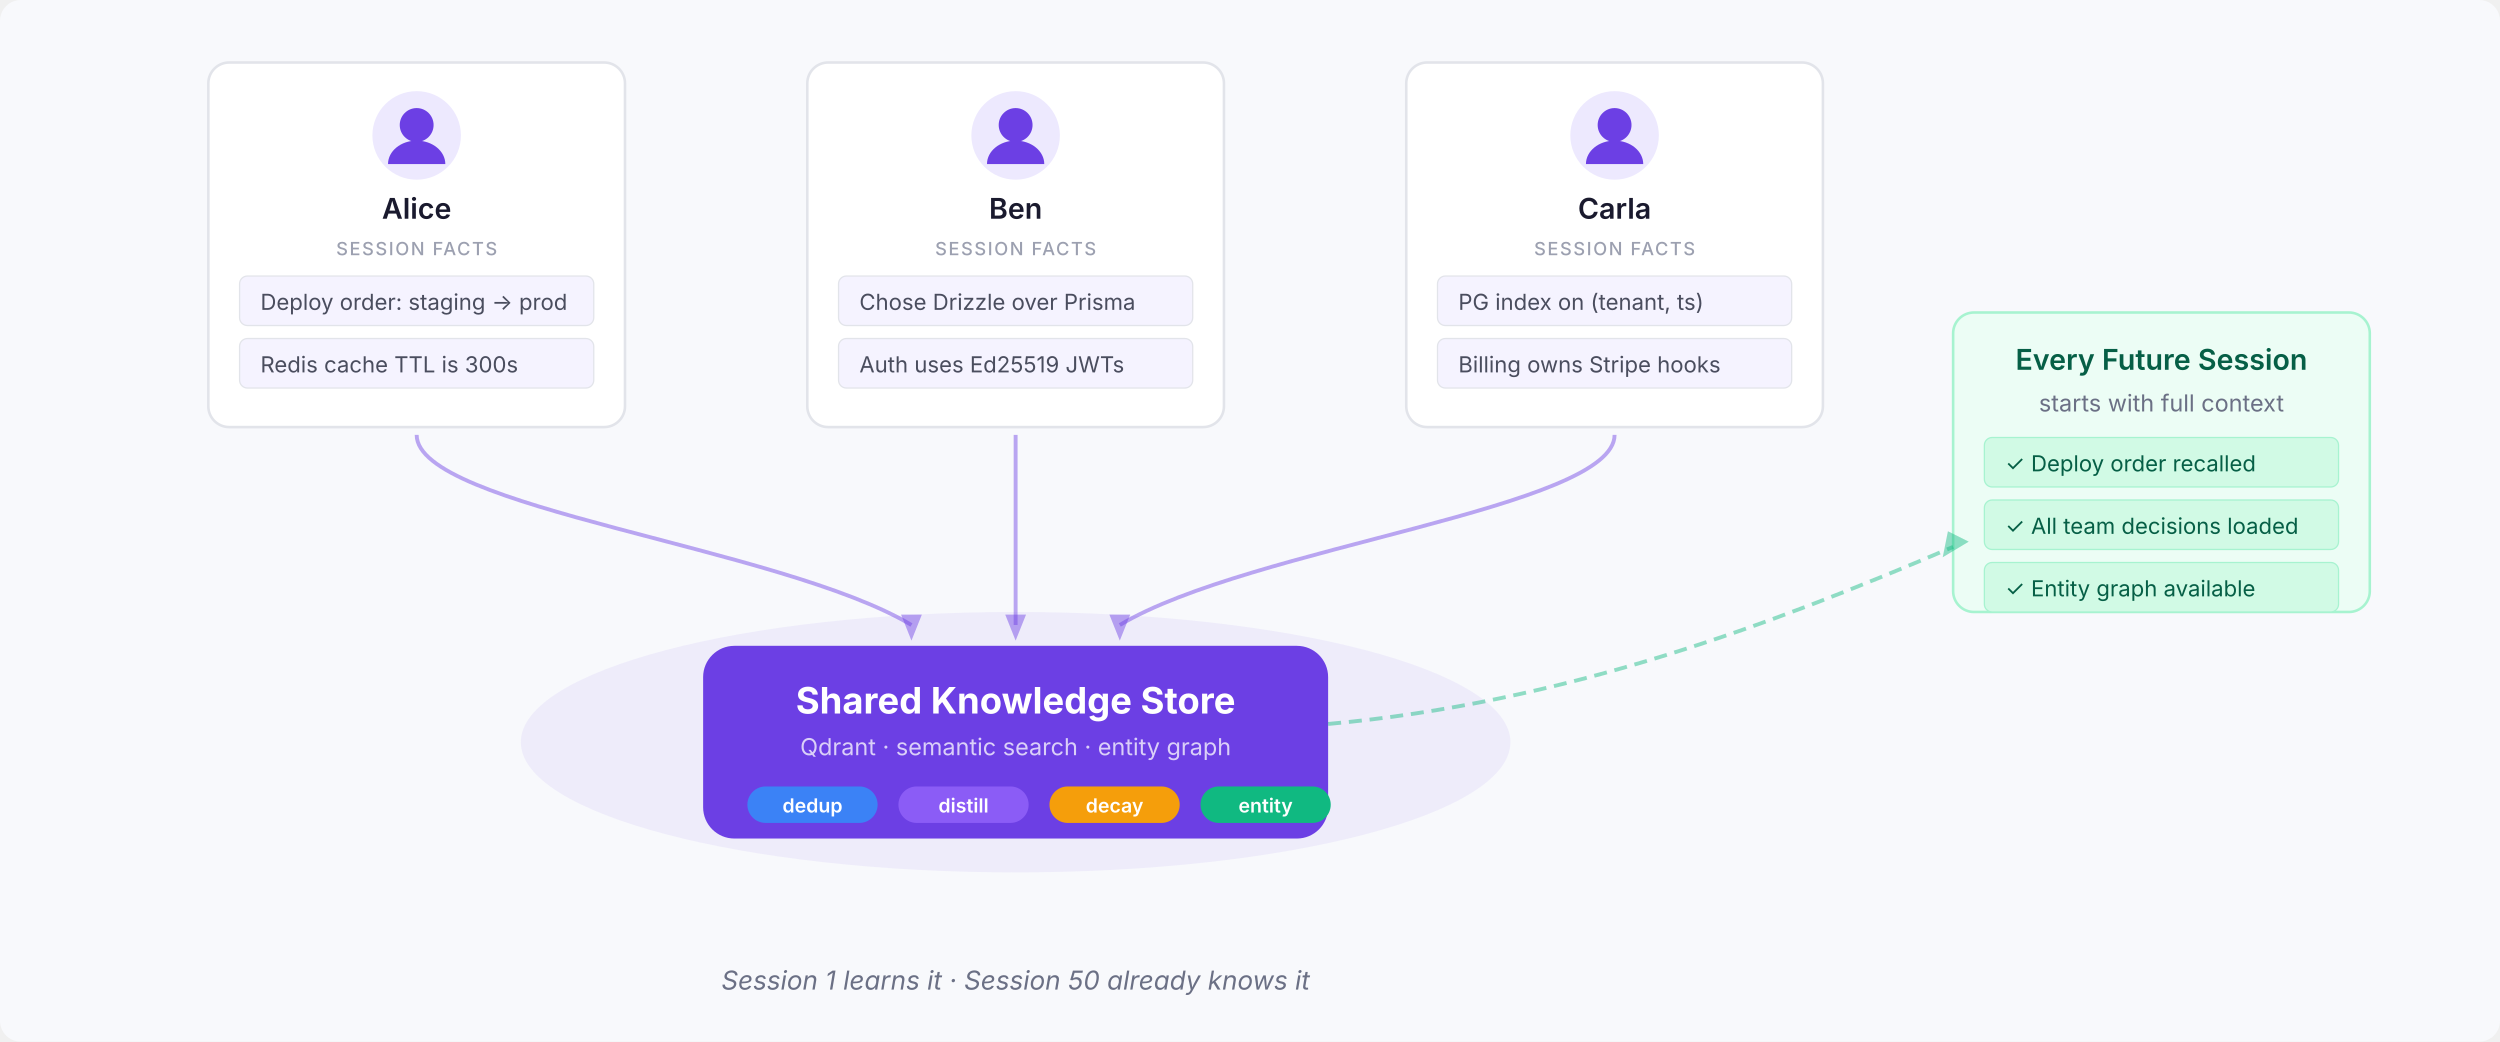
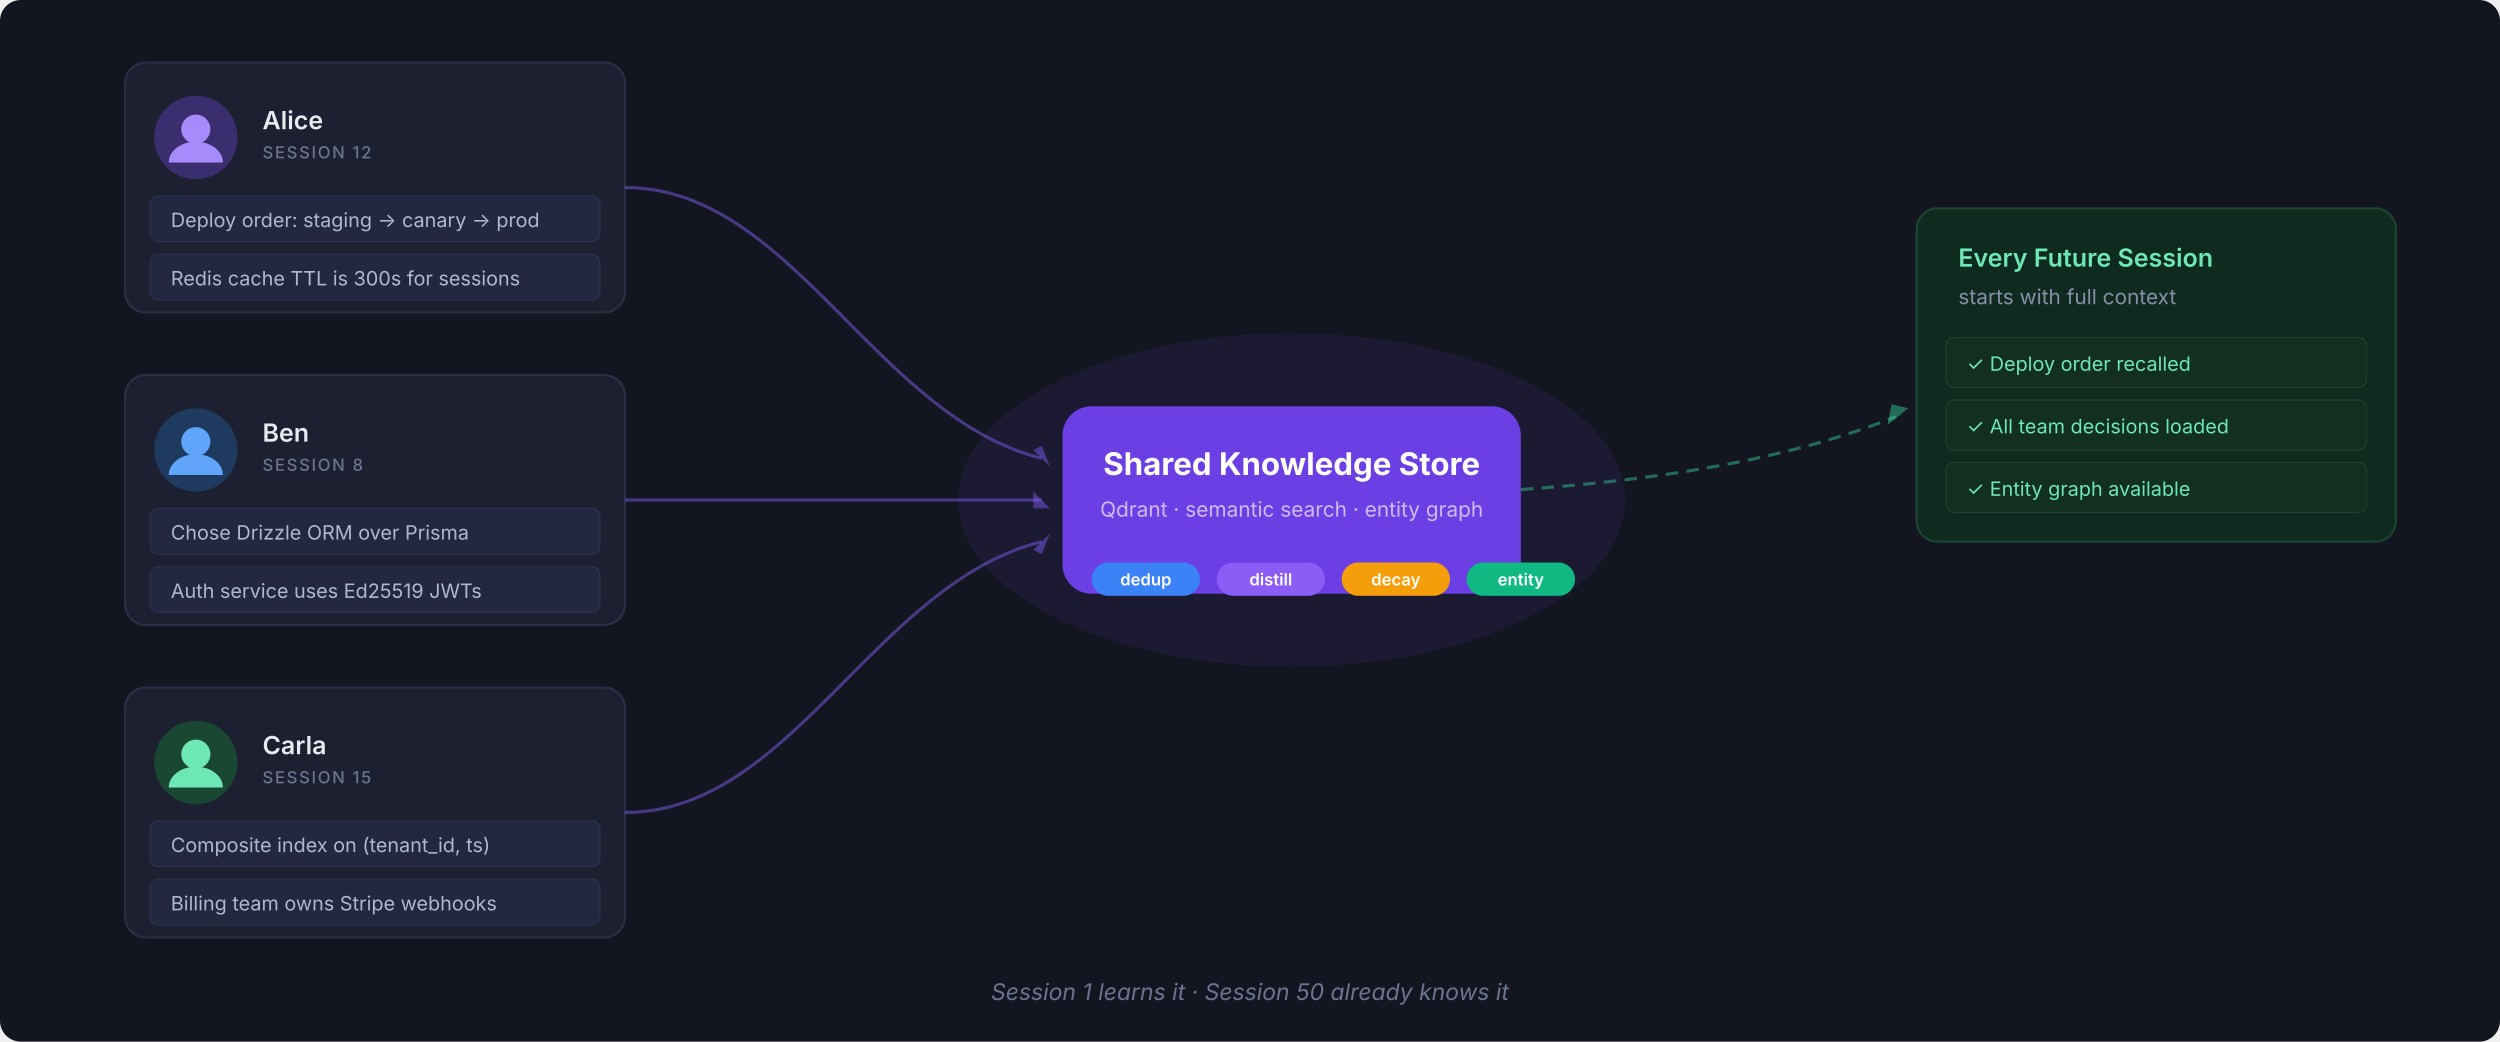
- <svg xmlns="http://www.w3.org/2000/svg" viewBox="0 0 960 400" fill="none">
+ <svg xmlns="http://www.w3.org/2000/svg" viewBox="0 0 1200 500" fill="none">
  <style>
-     .bg { fill: #f8f9fc; }
-     .card { fill: #ffffff; stroke: #e2e4ea; stroke-width: 1; }
+     .bg { fill: #131620; }
+     .card { fill: #1c2030; stroke: #2a2f44; stroke-width: 1; }
    .store-bg { fill: #6c3fe4; }
-     .store-glow { fill: #6c3fe4; opacity: 0.07; }
-     .title { fill: #1a1a2e; font: 700 13px/1 'Inter', 'SF Pro Display', system-ui, sans-serif; }
-     .subtitle { fill: #6b7085; font: 400 10px/1 'Inter', 'SF Pro Display', system-ui, sans-serif; }
-     .label { fill: #1a1a2e; font: 600 11px/1 'Inter', 'SF Pro Display', system-ui, sans-serif; }
-     .fact-text { fill: #4a4d5e; font: 400 8.5px/1 'Inter', 'SF Pro Display', system-ui, sans-serif; }
-     .store-text { fill: #ffffff; font: 700 14px/1 'Inter', 'SF Pro Display', system-ui, sans-serif; }
-     .store-sub { fill: rgba(255,255,255,0.75); font: 400 9px/1 'Inter', 'SF Pro Display', system-ui, sans-serif; }
-     .badge { font: 600 7.5px/1 'Inter', 'SF Pro Display', system-ui, sans-serif; fill: white; }
+     .store-glow { fill: #6c3fe4; opacity: 0.10; }
+     .title { fill: #e8eaf0; font: 700 14px/1 'Inter', 'SF Pro Display', system-ui, sans-serif; }
+     .subtitle { fill: #8690a8; font: 400 10.5px/1 'Inter', 'SF Pro Display', system-ui, sans-serif; }
+     .label { fill: #e8eaf0; font: 600 12px/1 'Inter', 'SF Pro Display', system-ui, sans-serif; }
+     .fact-text { fill: #b0b8cc; font: 400 9.5px/1 'Inter', 'SF Pro Display', system-ui, sans-serif; }
+     .store-text { fill: #ffffff; font: 700 15px/1 'Inter', 'SF Pro Display', system-ui, sans-serif; }
+     .store-sub { fill: rgba(255,255,255,0.65); font: 400 10px/1 'Inter', 'SF Pro Display', system-ui, sans-serif; }
+     .badge { font: 600 8px/1 'Inter', 'SF Pro Display', system-ui, sans-serif; fill: white; }
    .badge-bg-dedup { fill: #3b82f6; }
    .badge-bg-distill { fill: #8b5cf6; }
    .badge-bg-decay { fill: #f59e0b; }
    .badge-bg-entity { fill: #10b981; }
-     .arrow { stroke: #6c3fe4; stroke-width: 1.5; fill: none; opacity: 0.45; }
-     .arrow-head { fill: #6c3fe4; opacity: 0.45; }
-     .return-arrow { stroke: #10b981; stroke-width: 1.5; fill: none; opacity: 0.45; stroke-dasharray: 5 3; }
-     .return-head { fill: #10b981; opacity: 0.45; }
-     .person-bg { fill: #ede9fe; }
-     .person-icon { fill: #6c3fe4; }
-     .fact-card { fill: #f5f3ff; stroke: #e2e4ea; stroke-width: 0.5; }
-     .bottom-text { fill: #6b7085; font: italic 400 10px/1 'Inter', 'SF Pro Display', system-ui, sans-serif; }
-     .session-label { fill: #9ca0b0; font: 500 7px/1 'Inter', 'SF Pro Display', system-ui, sans-serif; letter-spacing: 0.6px; }
-     .future-highlight { fill: #ecfdf5; stroke: #a7f3d0; stroke-width: 1; }
-     .future-label { fill: #065f46; font: 600 11px/1 'Inter', 'SF Pro Display', system-ui, sans-serif; }
-     .future-sub { fill: #6b7085; font: 400 9px/1 'Inter', 'SF Pro Display', system-ui, sans-serif; }
-     .future-fact { fill: #d1fae5; stroke: #a7f3d0; stroke-width: 0.5; }
-     .future-text { fill: #065f46; font: 400 8.5px/1 'Inter', 'SF Pro Display', system-ui, sans-serif; }
+     .arrow { stroke: #7c5ce8; stroke-width: 1.5; fill: none; opacity: 0.5; }
+     .arrow-head { fill: #7c5ce8; opacity: 0.5; }
+     .return-arrow { stroke: #34d399; stroke-width: 1.5; fill: none; opacity: 0.45; stroke-dasharray: 6 4; }
+     .return-head { fill: #34d399; opacity: 0.45; }
+     .person-bg-1 { fill: #3b2e6e; }
+     .person-icon-1 { fill: #a78bfa; }
+     .person-bg-2 { fill: #1e3a5f; }
+     .person-icon-2 { fill: #60a5fa; }
+     .person-bg-3 { fill: #1a4731; }
+     .person-icon-3 { fill: #6ee7b7; }
+     .fact-card { fill: #232840; stroke: #2e3450; stroke-width: 0.5; }
+     .session-label { fill: #6b7490; font: 500 8px/1 'Inter', 'SF Pro Display', system-ui, sans-serif; letter-spacing: 0.8px; }
+     .future-card { fill: #0f2a1e; stroke: #1a4731; stroke-width: 1; }
+     .future-label { fill: #6ee7b7; font: 600 12px/1 'Inter', 'SF Pro Display', system-ui, sans-serif; }
+     .future-sub { fill: #8690a8; font: 400 10px/1 'Inter', 'SF Pro Display', system-ui, sans-serif; }
+     .future-fact { fill: #132f21; stroke: #1a4731; stroke-width: 0.5; }
+     .future-text { fill: #6ee7b7; font: 400 9.5px/1 'Inter', 'SF Pro Display', system-ui, sans-serif; }
+     .bottom-text { fill: #6b7490; font: italic 400 11px/1 'Inter', 'SF Pro Display', system-ui, sans-serif; }

-     @media (prefers-color-scheme: dark) {
-       .bg { fill: #0d1117; }
-       .card { fill: #161b22; stroke: #30363d; }
-       .store-glow { fill: #6c3fe4; opacity: 0.12; }
-       .title { fill: #e6edf3; }
-       .subtitle { fill: #8b949e; }
-       .label { fill: #e6edf3; }
-       .fact-text { fill: #b1bac4; }
-       .arrow { stroke: #a78bfa; opacity: 0.55; }
-       .arrow-head { fill: #a78bfa; opacity: 0.55; }
-       .return-arrow { stroke: #34d399; opacity: 0.5; }
-       .return-head { fill: #34d399; opacity: 0.5; }
-       .person-bg { fill: #1c1633; }
-       .person-icon { fill: #a78bfa; }
-       .fact-card { fill: #1c1633; stroke: #30363d; }
-       .bottom-text { fill: #8b949e; }
-       .session-label { fill: #6e7681; }
-       .future-highlight { fill: #0d2818; stroke: #1a4731; }
-       .future-label { fill: #6ee7b7; }
-       .future-sub { fill: #8b949e; }
-       .future-fact { fill: #132f21; stroke: #1a4731; }
-       .future-text { fill: #6ee7b7; }
+     @media (prefers-color-scheme: light) {
+       .bg { fill: #f8f9fc; }
+       .card { fill: #ffffff; stroke: #e2e4ea; }
+       .store-glow { fill: #6c3fe4; opacity: 0.06; }
+       .title { fill: #1a1a2e; }
+       .subtitle { fill: #6b7085; }
+       .label { fill: #1a1a2e; }
+       .fact-text { fill: #4a4d5e; }
+       .arrow { stroke: #6c3fe4; opacity: 0.4; }
+       .arrow-head { fill: #6c3fe4; opacity: 0.4; }
+       .return-arrow { stroke: #10b981; opacity: 0.4; }
+       .return-head { fill: #10b981; opacity: 0.4; }
+       .person-bg-1 { fill: #ede9fe; }
+       .person-icon-1 { fill: #7c3aed; }
+       .person-bg-2 { fill: #dbeafe; }
+       .person-icon-2 { fill: #2563eb; }
+       .person-bg-3 { fill: #d1fae5; }
+       .person-icon-3 { fill: #059669; }
+       .fact-card { fill: #f3f4f8; stroke: #e2e4ea; }
+       .session-label { fill: #9ca0b0; }
+       .future-card { fill: #ecfdf5; stroke: #a7f3d0; }
+       .future-label { fill: #065f46; }
+       .future-sub { fill: #6b7085; }
+       .future-fact { fill: #d1fae5; stroke: #a7f3d0; }
+       .future-text { fill: #065f46; }
+       .bottom-text { fill: #6b7085; }
    }
  </style>
-   <rect class="bg" width="960" height="400" rx="8" />
-   <g transform="translate(160, 24)">
-     <rect class="card" x="-80" y="0" width="160" height="140" rx="8" />
-     <circle class="person-bg" cx="0" cy="28" r="17" />
-     <circle class="person-icon" cx="0" cy="24" r="6.5" />
-     <path class="person-icon" d="M-11,39 a11,9 0 0,1 22,0" />
-     <text class="label" text-anchor="middle" y="60">Alice</text>
-     <text class="session-label" text-anchor="middle" y="74">SESSION FACTS</text>
-     <rect class="fact-card" x="-68" y="82" width="136" height="19" rx="3" />
-     <text class="fact-text" x="-60" y="95">Deploy order: staging → prod</text>
-     <rect class="fact-card" x="-68" y="106" width="136" height="19" rx="3" />
-     <text class="fact-text" x="-60" y="119">Redis cache TTL is 300s</text>
+   <rect class="bg" width="1200" height="500" rx="10" />
+   <g transform="translate(60, 30)">
+     <rect class="card" x="0" y="0" width="240" height="120" rx="10" />
+     <circle class="person-bg-1" cx="34" cy="36" r="20" />
+     <circle class="person-icon-1" cx="34" cy="32" r="7" />
+     <path class="person-icon-1" d="M21,48 a13,10 0 0,1 26,0" />
+     <text class="label" x="66" y="32">Alice</text>
+     <text class="session-label" x="66" y="46">SESSION 12</text>
+     <rect class="fact-card" x="12" y="64" width="216" height="22" rx="4" />
+     <text class="fact-text" x="22" y="79">Deploy order: staging → canary → prod</text>
+     <rect class="fact-card" x="12" y="92" width="216" height="22" rx="4" />
+     <text class="fact-text" x="22" y="107">Redis cache TTL is 300s for sessions</text>
  </g>
-   <g transform="translate(390, 24)">
-     <rect class="card" x="-80" y="0" width="160" height="140" rx="8" />
-     <circle class="person-bg" cx="0" cy="28" r="17" />
-     <circle class="person-icon" cx="0" cy="24" r="6.5" />
-     <path class="person-icon" d="M-11,39 a11,9 0 0,1 22,0" />
-     <text class="label" text-anchor="middle" y="60">Ben</text>
-     <text class="session-label" text-anchor="middle" y="74">SESSION FACTS</text>
-     <rect class="fact-card" x="-68" y="82" width="136" height="19" rx="3" />
-     <text class="fact-text" x="-60" y="95">Chose Drizzle over Prisma</text>
-     <rect class="fact-card" x="-68" y="106" width="136" height="19" rx="3" />
-     <text class="fact-text" x="-60" y="119">Auth uses Ed25519 JWTs</text>
+   <g transform="translate(60, 180)">
+     <rect class="card" x="0" y="0" width="240" height="120" rx="10" />
+     <circle class="person-bg-2" cx="34" cy="36" r="20" />
+     <circle class="person-icon-2" cx="34" cy="32" r="7" />
+     <path class="person-icon-2" d="M21,48 a13,10 0 0,1 26,0" />
+     <text class="label" x="66" y="32">Ben</text>
+     <text class="session-label" x="66" y="46">SESSION 8</text>
+     <rect class="fact-card" x="12" y="64" width="216" height="22" rx="4" />
+     <text class="fact-text" x="22" y="79">Chose Drizzle ORM over Prisma</text>
+     <rect class="fact-card" x="12" y="92" width="216" height="22" rx="4" />
+     <text class="fact-text" x="22" y="107">Auth service uses Ed25519 JWTs</text>
  </g>
-   <g transform="translate(620, 24)">
-     <rect class="card" x="-80" y="0" width="160" height="140" rx="8" />
-     <circle class="person-bg" cx="0" cy="28" r="17" />
-     <circle class="person-icon" cx="0" cy="24" r="6.5" />
-     <path class="person-icon" d="M-11,39 a11,9 0 0,1 22,0" />
-     <text class="label" text-anchor="middle" y="60">Carla</text>
-     <text class="session-label" text-anchor="middle" y="74">SESSION FACTS</text>
-     <rect class="fact-card" x="-68" y="82" width="136" height="19" rx="3" />
-     <text class="fact-text" x="-60" y="95">PG index on (tenant, ts)</text>
-     <rect class="fact-card" x="-68" y="106" width="136" height="19" rx="3" />
-     <text class="fact-text" x="-60" y="119">Billing owns Stripe hooks</text>
+   <g transform="translate(60, 330)">
+     <rect class="card" x="0" y="0" width="240" height="120" rx="10" />
+     <circle class="person-bg-3" cx="34" cy="36" r="20" />
+     <circle class="person-icon-3" cx="34" cy="32" r="7" />
+     <path class="person-icon-3" d="M21,48 a13,10 0 0,1 26,0" />
+     <text class="label" x="66" y="32">Carla</text>
+     <text class="session-label" x="66" y="46">SESSION 15</text>
+     <rect class="fact-card" x="12" y="64" width="216" height="22" rx="4" />
+     <text class="fact-text" x="22" y="79">Composite index on (tenant_id, ts)</text>
+     <rect class="fact-card" x="12" y="92" width="216" height="22" rx="4" />
+     <text class="fact-text" x="22" y="107">Billing team owns Stripe webhooks</text>
  </g>
-   <path class="arrow" d="M160,167 C160,195 300,210 350,240" />
-   <polygon class="arrow-head" points="346,236 354,236 350,246" />
-   <line class="arrow" x1="390" y1="167" x2="390" y2="240" />
-   <polygon class="arrow-head" points="386,236 394,236 390,246" />
-   <path class="arrow" d="M620,167 C620,195 480,210 430,240" />
-   <polygon class="arrow-head" points="426,236 434,236 430,246" />
-   <ellipse class="store-glow" cx="390" cy="285" rx="190" ry="50" />
-   <rect class="store-bg" x="270" y="248" width="240" height="74" rx="12" />
-   <text class="store-text" text-anchor="middle" x="390" y="274">Shared Knowledge Store</text>
-   <text class="store-sub" text-anchor="middle" x="390" y="290">Qdrant · semantic search · entity graph</text>
-   <rect class="badge-bg-dedup" x="287" y="302" width="50" height="14" rx="7" />
-   <text class="badge" text-anchor="middle" x="312" y="312">dedup</text>
-   <rect class="badge-bg-distill" x="345" y="302" width="50" height="14" rx="7" />
-   <text class="badge" text-anchor="middle" x="370" y="312">distill</text>
-   <rect class="badge-bg-decay" x="403" y="302" width="50" height="14" rx="7" />
-   <text class="badge" text-anchor="middle" x="428" y="312">decay</text>
-   <rect class="badge-bg-entity" x="461" y="302" width="50" height="14" rx="7" />
-   <text class="badge" text-anchor="middle" x="486" y="312">entity</text>
-   <g transform="translate(830, 120)">
-     <rect class="future-highlight" x="-80" y="0" width="160" height="115" rx="8" />
-     <text class="future-label" text-anchor="middle" y="22">Every Future Session</text>
-     <text class="future-sub" text-anchor="middle" y="38">starts with full context</text>
-     <rect class="future-fact" x="-68" y="48" width="136" height="19" rx="3" />
-     <text class="future-text" x="-60" y="61">✓ Deploy order recalled</text>
-     <rect class="future-fact" x="-68" y="72" width="136" height="19" rx="3" />
-     <text class="future-text" x="-60" y="85">✓ All team decisions loaded</text>
-     <rect class="future-fact" x="-68" y="96" width="136" height="19" rx="3" />
-     <text class="future-text" x="-60" y="109">✓ Entity graph available</text>
+   <path class="arrow" d="M300,90 C380,90 420,200 500,220" />
+   <polygon class="arrow-head" points="496,216 504,224 500,214" />
+   <line class="arrow" x1="300" y1="240" x2="500" y2="240" />
+   <polygon class="arrow-head" points="496,236 504,244 496,244" />
+   <path class="arrow" d="M300,390 C380,390 420,280 500,260" />
+   <polygon class="arrow-head" points="496,264 504,256 500,266" />
+   <ellipse class="store-glow" cx="620" cy="240" rx="160" ry="80" />
+   <rect class="store-bg" x="510" y="195" width="220" height="90" rx="14" />
+   <text class="store-text" text-anchor="middle" x="620" y="228">Shared Knowledge Store</text>
+   <text class="store-sub" text-anchor="middle" x="620" y="248">Qdrant · semantic search · entity graph</text>
+   <rect class="badge-bg-dedup" x="524" y="270" width="52" height="16" rx="8" />
+   <text class="badge" text-anchor="middle" x="550" y="281">dedup</text>
+   <rect class="badge-bg-distill" x="584" y="270" width="52" height="16" rx="8" />
+   <text class="badge" text-anchor="middle" x="610" y="281">distill</text>
+   <rect class="badge-bg-decay" x="644" y="270" width="52" height="16" rx="8" />
+   <text class="badge" text-anchor="middle" x="670" y="281">decay</text>
+   <rect class="badge-bg-entity" x="704" y="270" width="52" height="16" rx="8" />
+   <text class="badge" text-anchor="middle" x="730" y="281">entity</text>
+   <path class="return-arrow" d="M730,235 C800,230 860,220 910,200" />
+   <polygon class="return-head" points="906,204 916,196 908,194" />
+   <g transform="translate(920, 100)">
+     <rect class="future-card" x="0" y="0" width="230" height="160" rx="10" />
+     <text class="future-label" x="20" y="28">Every Future Session</text>
+     <text class="future-sub" x="20" y="46">starts with full context</text>
+     <rect class="future-fact" x="14" y="62" width="202" height="24" rx="4" />
+     <text class="future-text" x="24" y="78">✓ Deploy order recalled</text>
+     <rect class="future-fact" x="14" y="92" width="202" height="24" rx="4" />
+     <text class="future-text" x="24" y="108">✓ All team decisions loaded</text>
+     <rect class="future-fact" x="14" y="122" width="202" height="24" rx="4" />
+     <text class="future-text" x="24" y="138">✓ Entity graph available</text>
  </g>
-   <path class="return-arrow" d="M510,278 C600,270 680,240 750,210" />
-   <polygon class="return-head" points="746,214 756,208 748,204" />
-   <text class="bottom-text" text-anchor="middle" x="390" y="380">Session 1 learns it · Session 50 already knows it</text>
+   <text class="bottom-text" text-anchor="middle" x="600" y="480">Session 1 learns it · Session 50 already knows it</text>
</svg>
